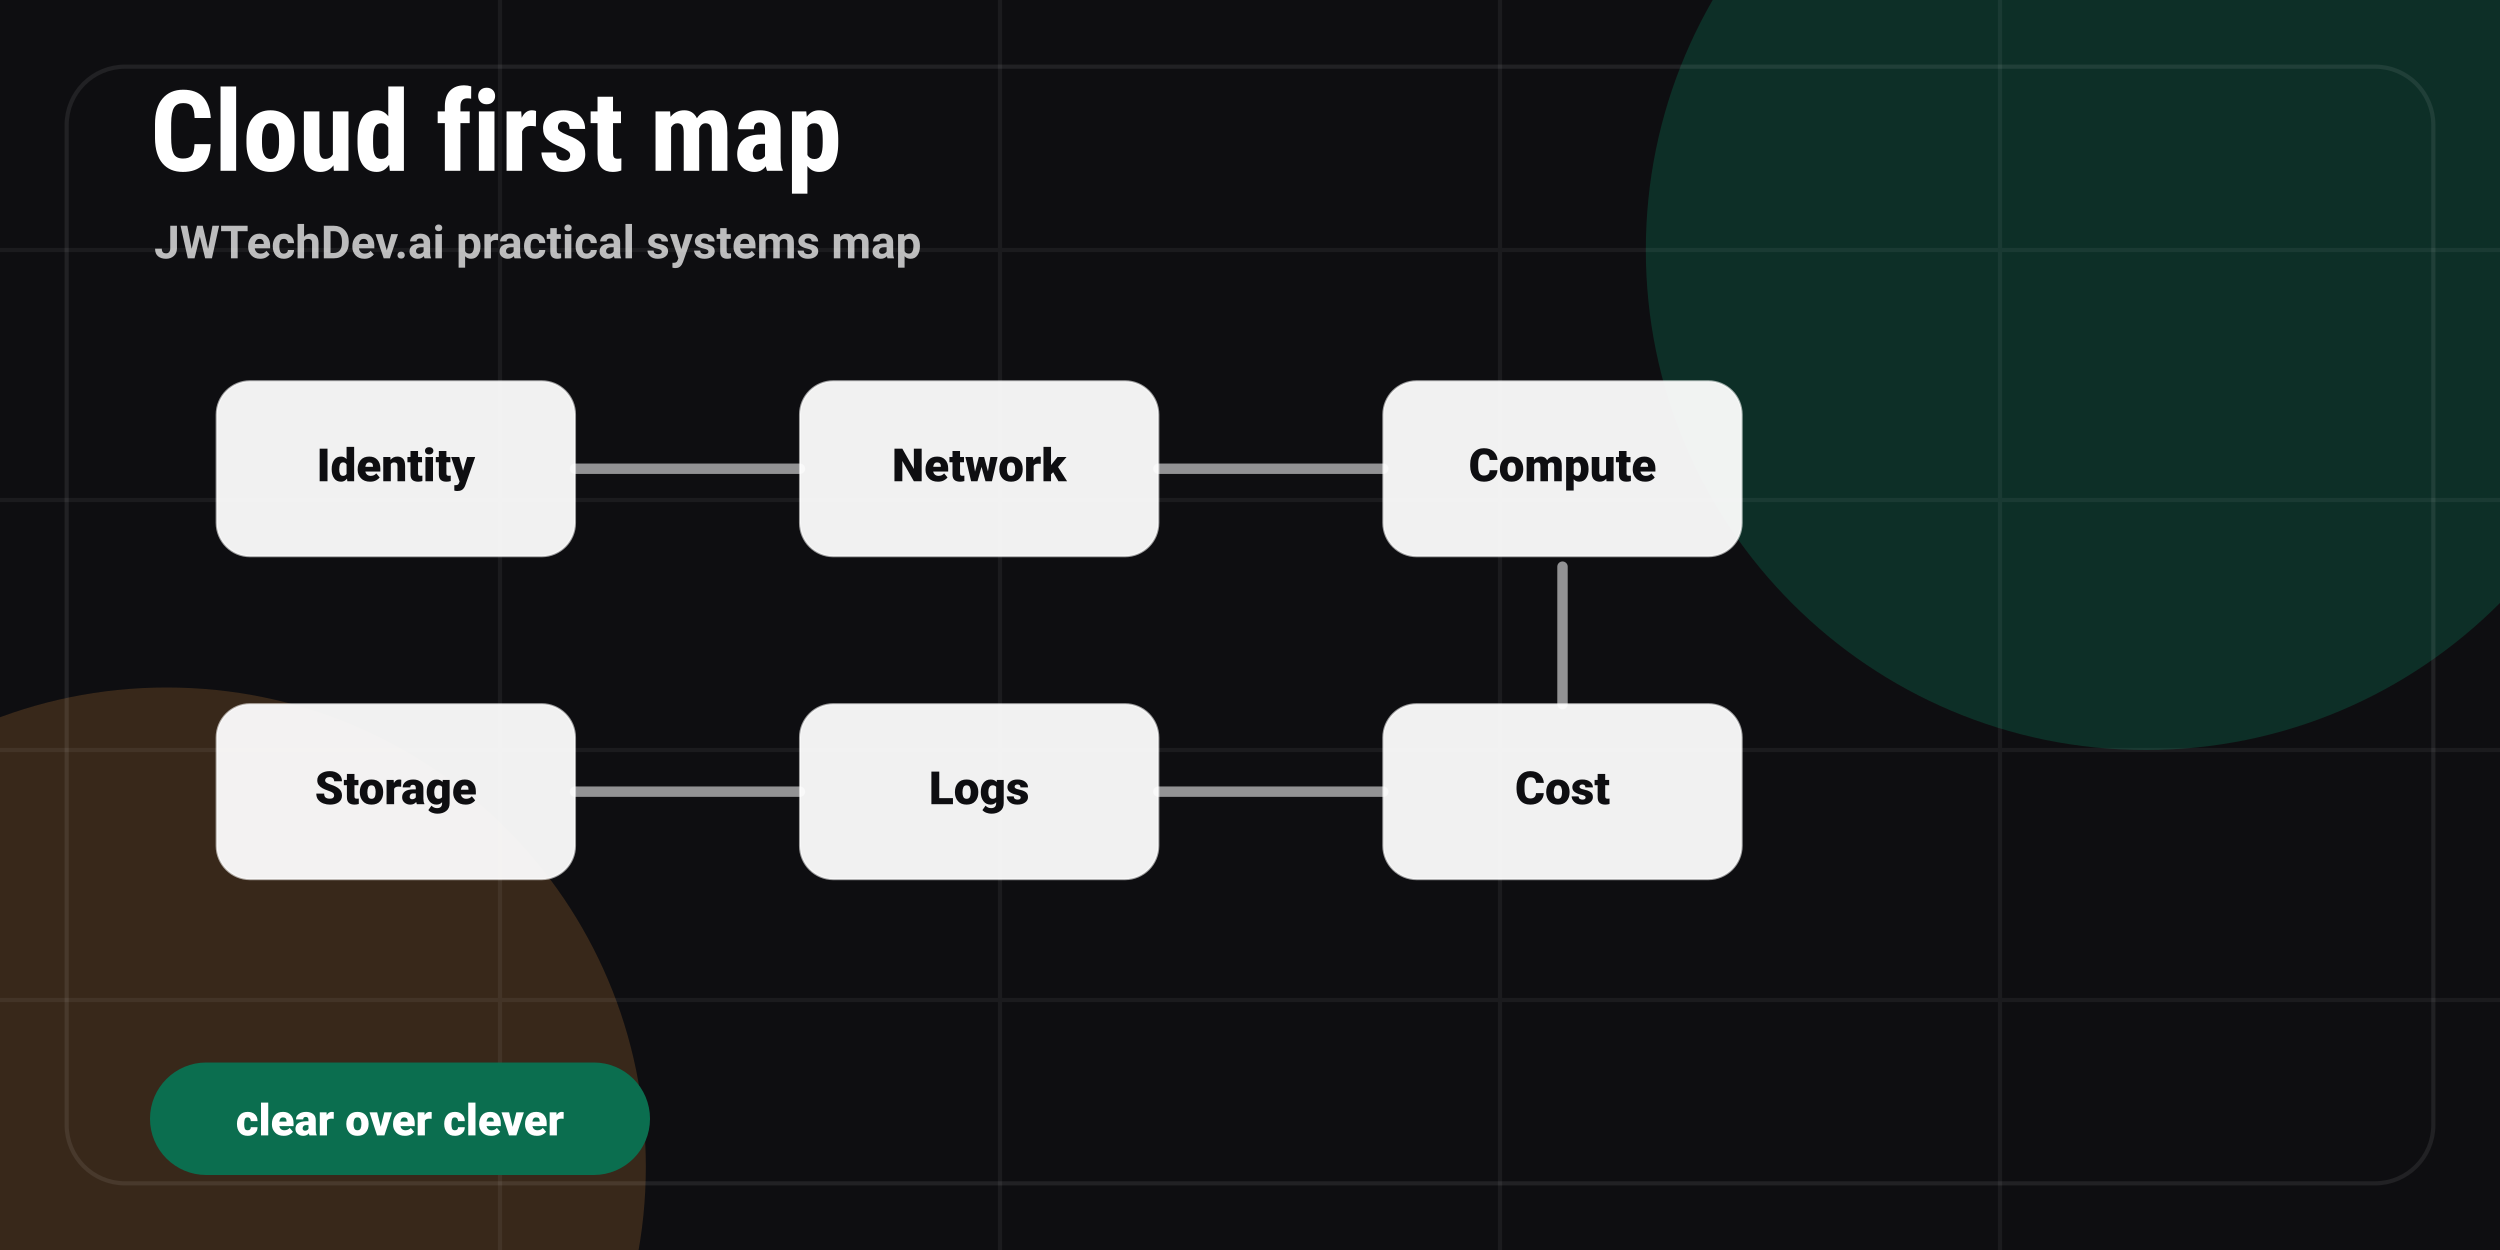
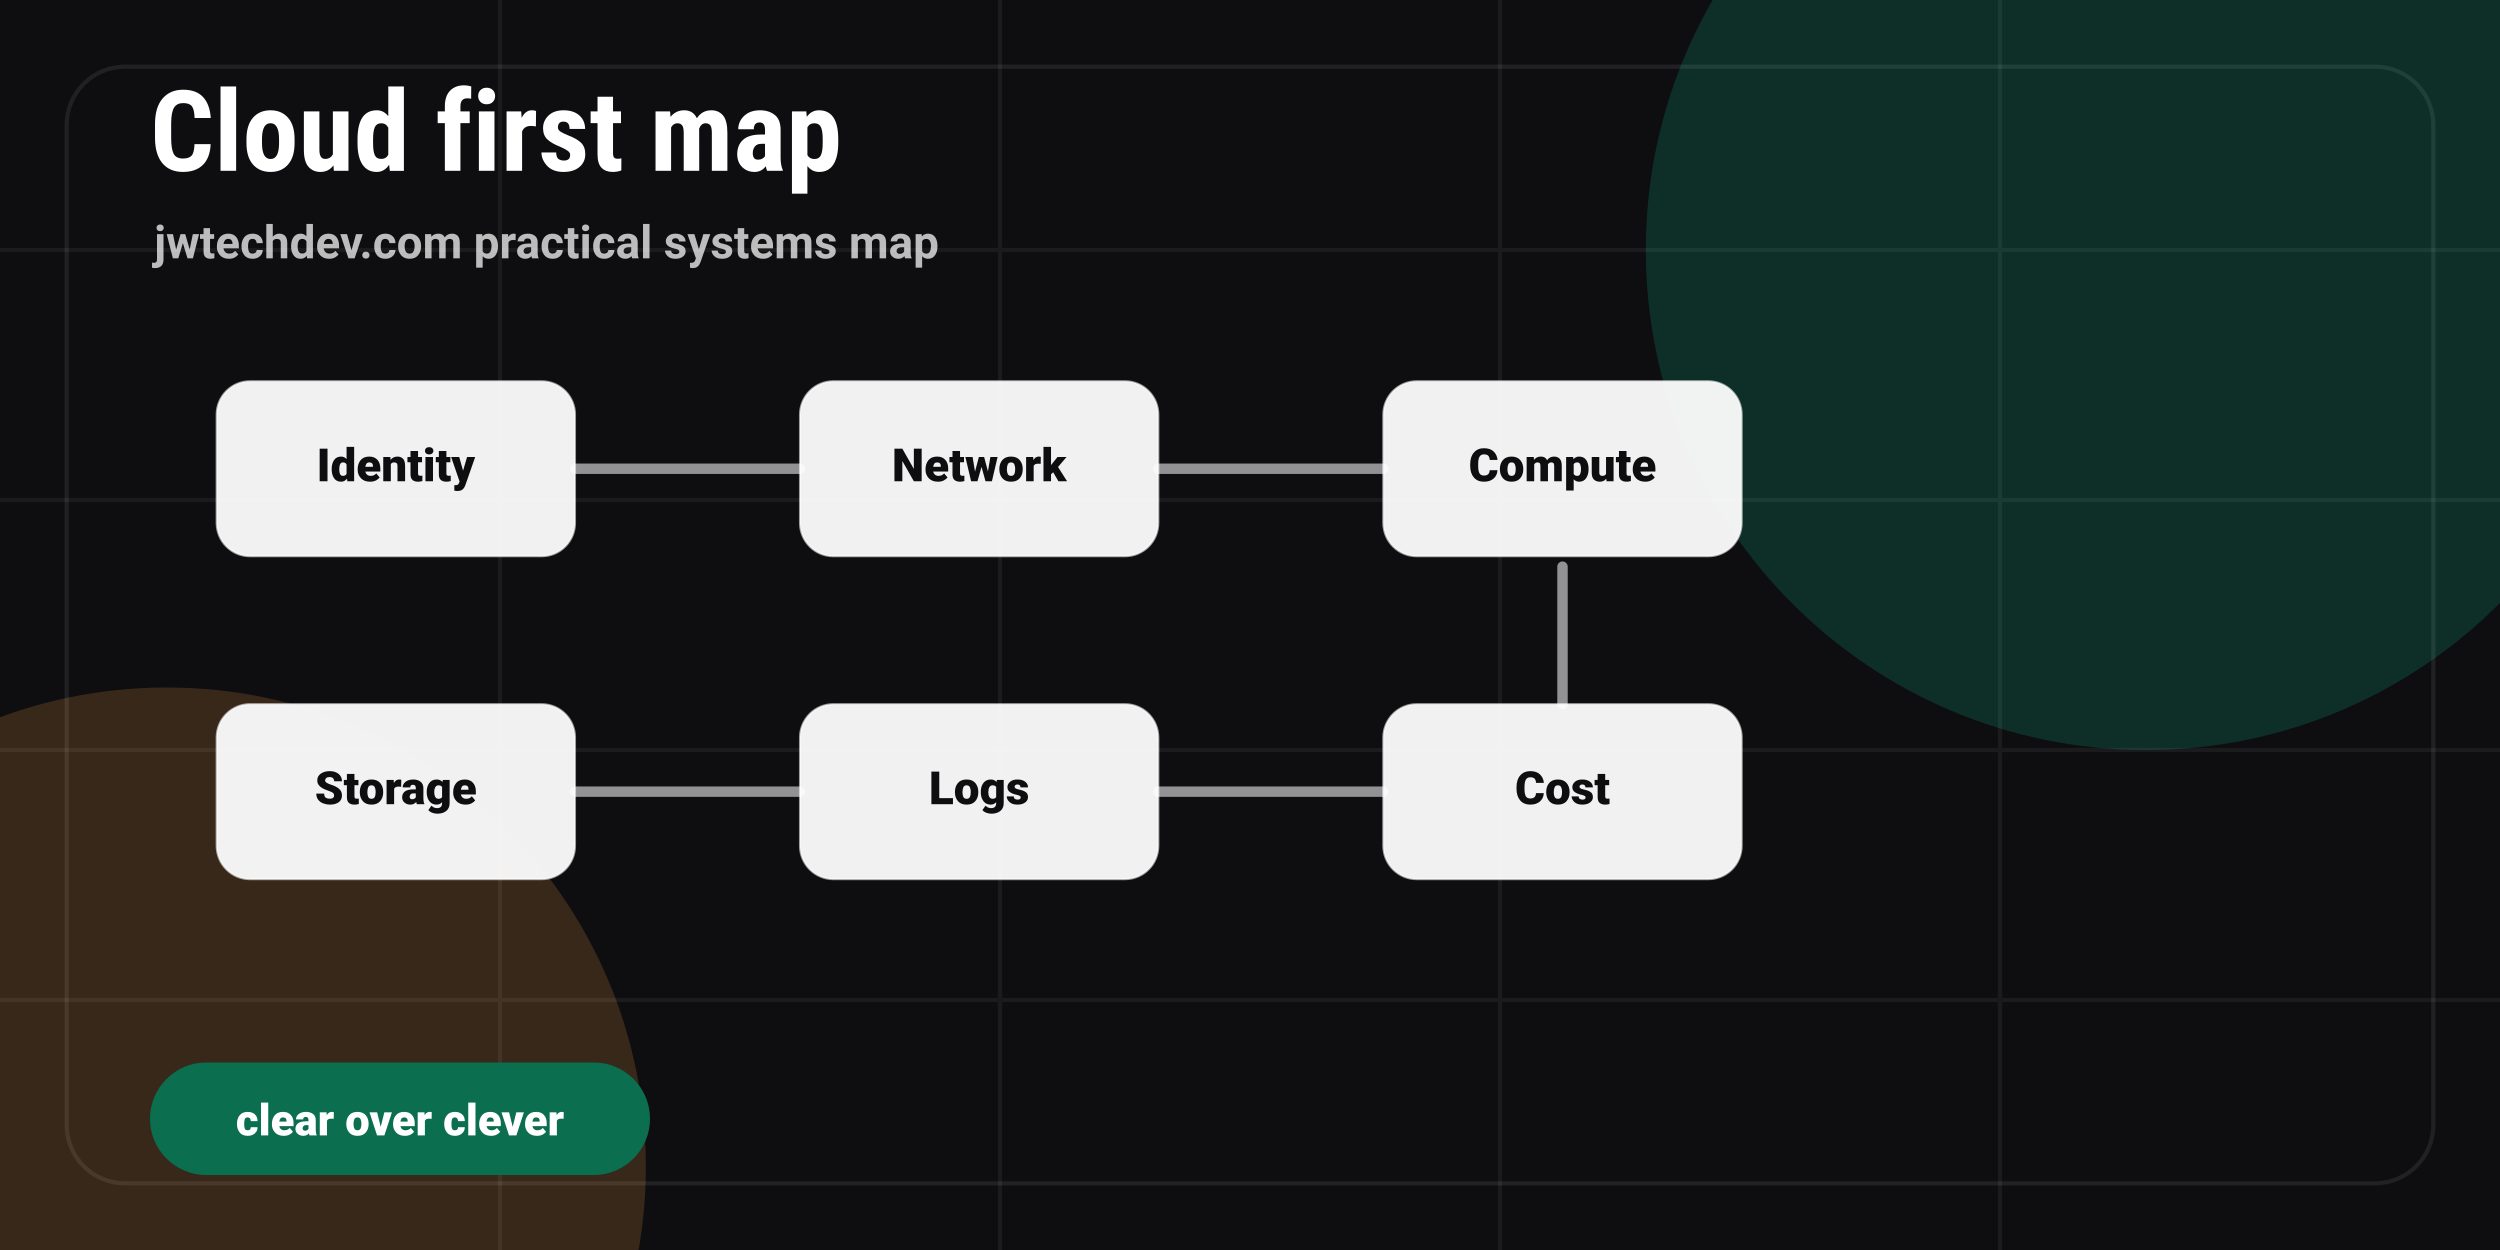
<svg xmlns="http://www.w3.org/2000/svg" width="1200" height="600" viewBox="0 0 1200 600" role="img" aria-labelledby="title desc">
  <rect width="1200" height="600" fill="#0e0e11" />
  <circle cx="1030" cy="120" r="240" fill="#0B6E4F" opacity=".35" />
  <circle cx="80" cy="560" r="230" fill="#FA9F42" opacity=".18" />
  <rect x="32" y="32" width="1136" height="536" rx="28" fill="none" stroke="rgba(255,255,255,.08)" stroke-width="2" />
  <path d="M0 120h1200M0 240h1200M0 360h1200M0 480h1200M240 0v600M480 0v600M720 0v600M960 0v600" stroke="rgba(255,255,255,.055)" stroke-width="2" />
  <text x="72" y="82" font-family="Roboto Condensed, Arial, sans-serif" font-size="54" font-weight="900" fill="#fff">Cloud first map</text>
-   <text x="74" y="124" font-family="Roboto, Arial, sans-serif" font-size="22" font-weight="700" fill="rgba(255,255,255,.72)">JWTechDev.ai practical systems map</text>
+   <text x="74" y="124" font-family="Roboto, Arial, sans-serif" font-size="22" font-weight="700" fill="rgba(255,255,255,.72)">jwtechdev.com practical systems map</text>
  <path d="M276 225h108M556 225h108M750 272v66M664 380h-108M384 380h-108" fill="none" stroke="rgba(255,255,255,.55)" stroke-width="5" stroke-linecap="round" />
  <g>
    <rect x="104" y="183" width="172" height="84" rx="16" fill="rgba(255,255,255,.94)" stroke="rgba(255,255,255,.6)" />
    <text x="190" y="231" text-anchor="middle" font-family="Roboto, Arial, sans-serif" font-size="22" font-weight="900" fill="#0e0e11">Identity</text>
  </g>
  <g>
    <rect x="384" y="183" width="172" height="84" rx="16" fill="rgba(255,255,255,.94)" stroke="rgba(255,255,255,.6)" />
    <text x="470" y="231" text-anchor="middle" font-family="Roboto, Arial, sans-serif" font-size="22" font-weight="900" fill="#0e0e11">Network</text>
  </g>
  <g>
    <rect x="664" y="183" width="172" height="84" rx="16" fill="rgba(255,255,255,.94)" stroke="rgba(255,255,255,.6)" />
    <text x="750" y="231" text-anchor="middle" font-family="Roboto, Arial, sans-serif" font-size="22" font-weight="900" fill="#0e0e11">Compute</text>
  </g>
  <g>
    <rect x="104" y="338" width="172" height="84" rx="16" fill="rgba(255,255,255,.94)" stroke="rgba(255,255,255,.6)" />
    <text x="190" y="386" text-anchor="middle" font-family="Roboto, Arial, sans-serif" font-size="22" font-weight="900" fill="#0e0e11">Storage</text>
  </g>
  <g>
    <rect x="384" y="338" width="172" height="84" rx="16" fill="rgba(255,255,255,.94)" stroke="rgba(255,255,255,.6)" />
    <text x="470" y="386" text-anchor="middle" font-family="Roboto, Arial, sans-serif" font-size="22" font-weight="900" fill="#0e0e11">Logs</text>
  </g>
  <g>
    <rect x="664" y="338" width="172" height="84" rx="16" fill="rgba(255,255,255,.94)" stroke="rgba(255,255,255,.6)" />
    <text x="750" y="386" text-anchor="middle" font-family="Roboto, Arial, sans-serif" font-size="22" font-weight="900" fill="#0e0e11">Cost</text>
  </g>
  <rect x="72" y="510" width="240" height="54" rx="27" fill="#0B6E4F" />
  <text x="192" y="545" text-anchor="middle" font-family="Roboto, Arial, sans-serif" font-size="21" font-weight="900" fill="#fff">clear over clever</text>
</svg>
